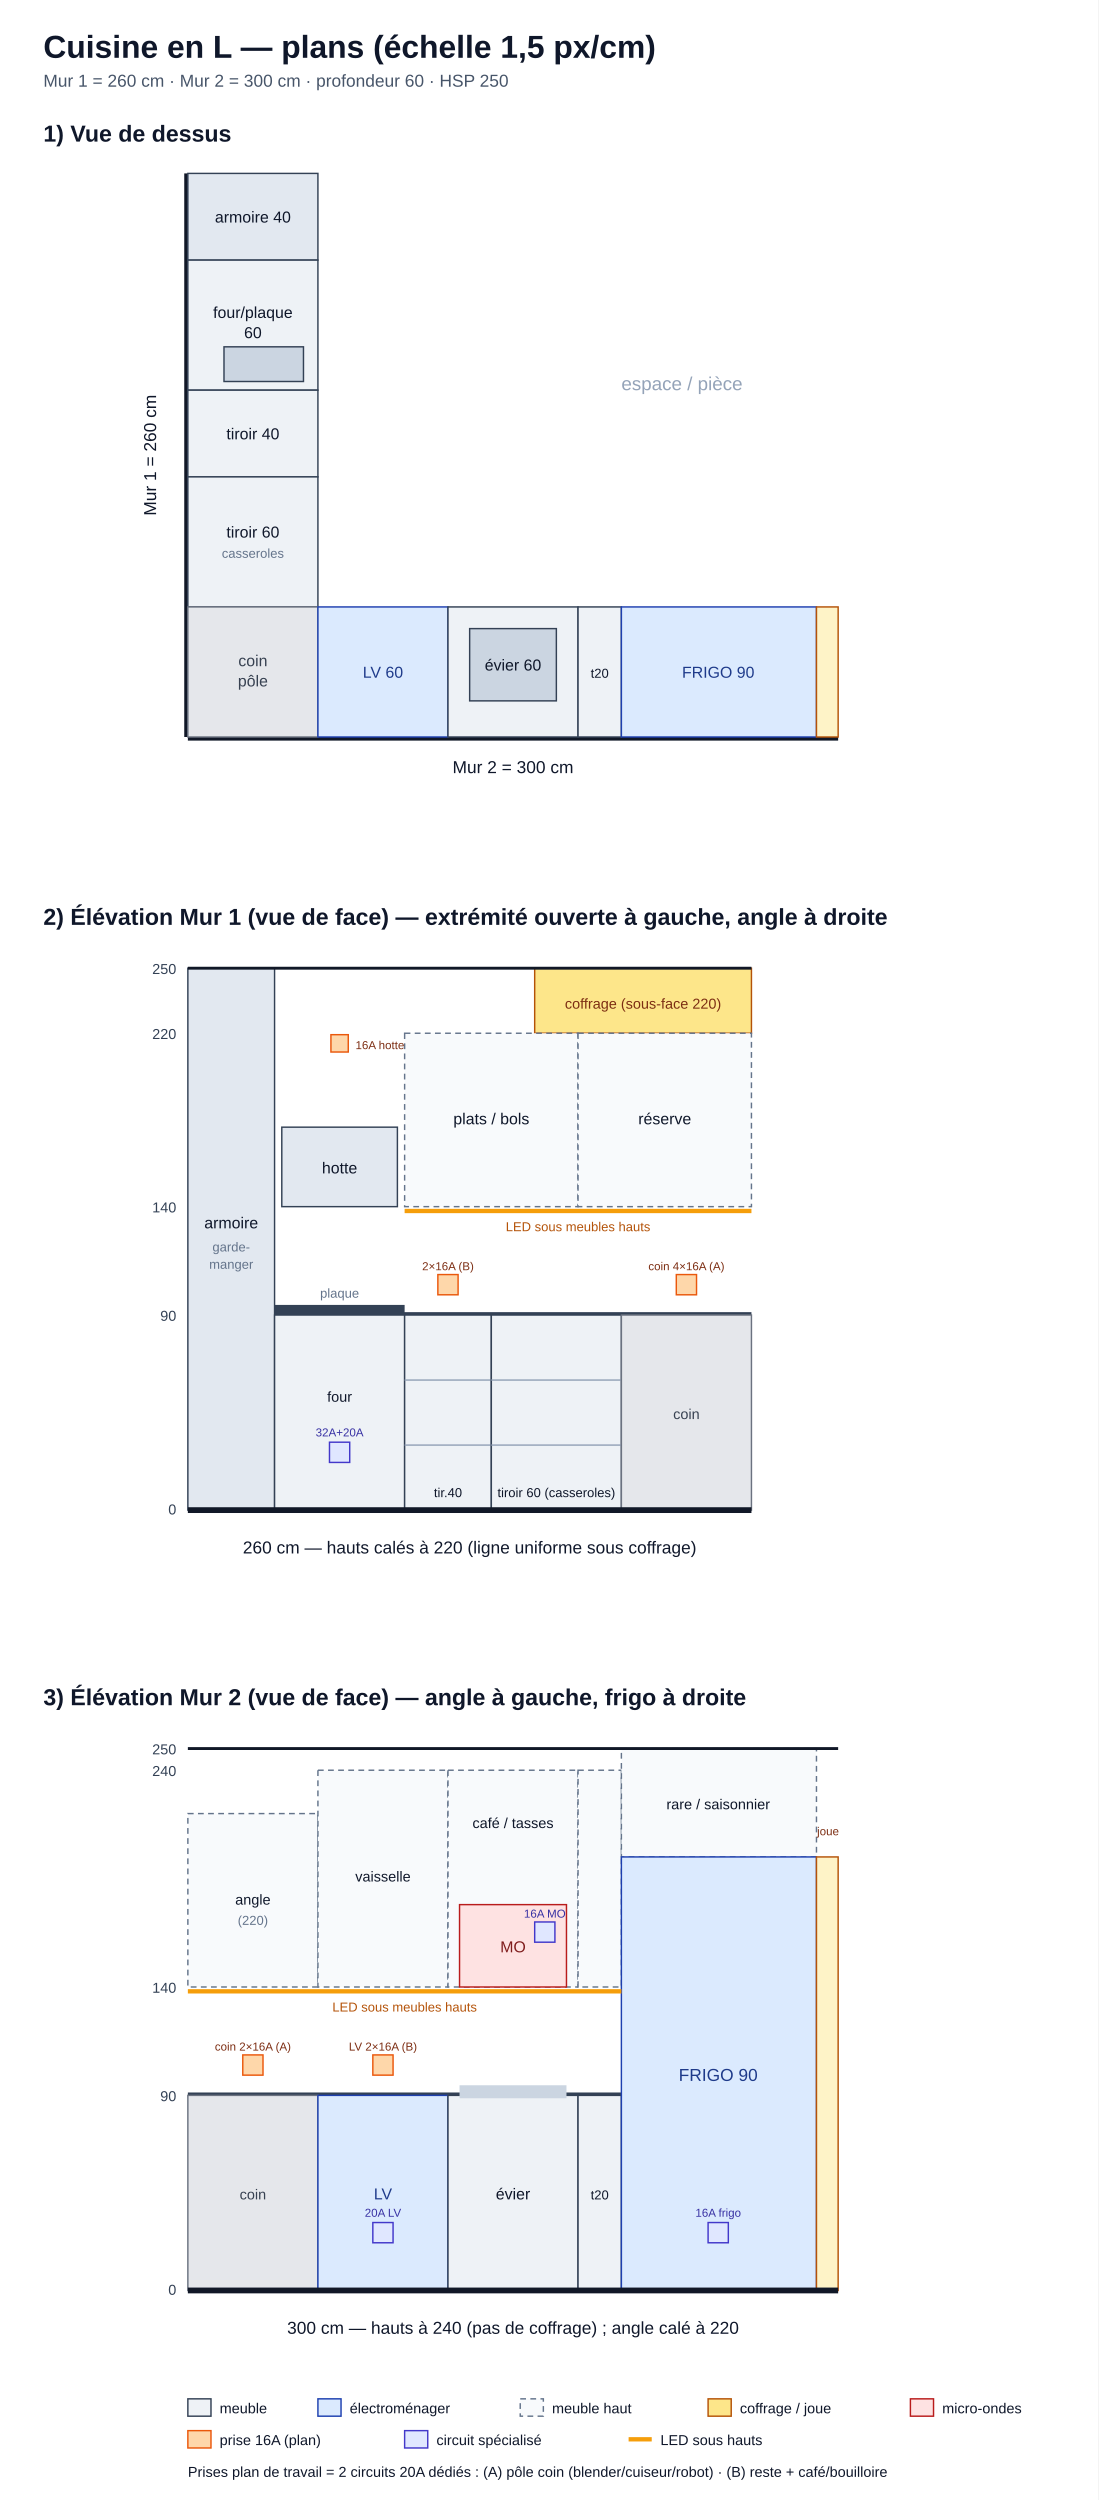
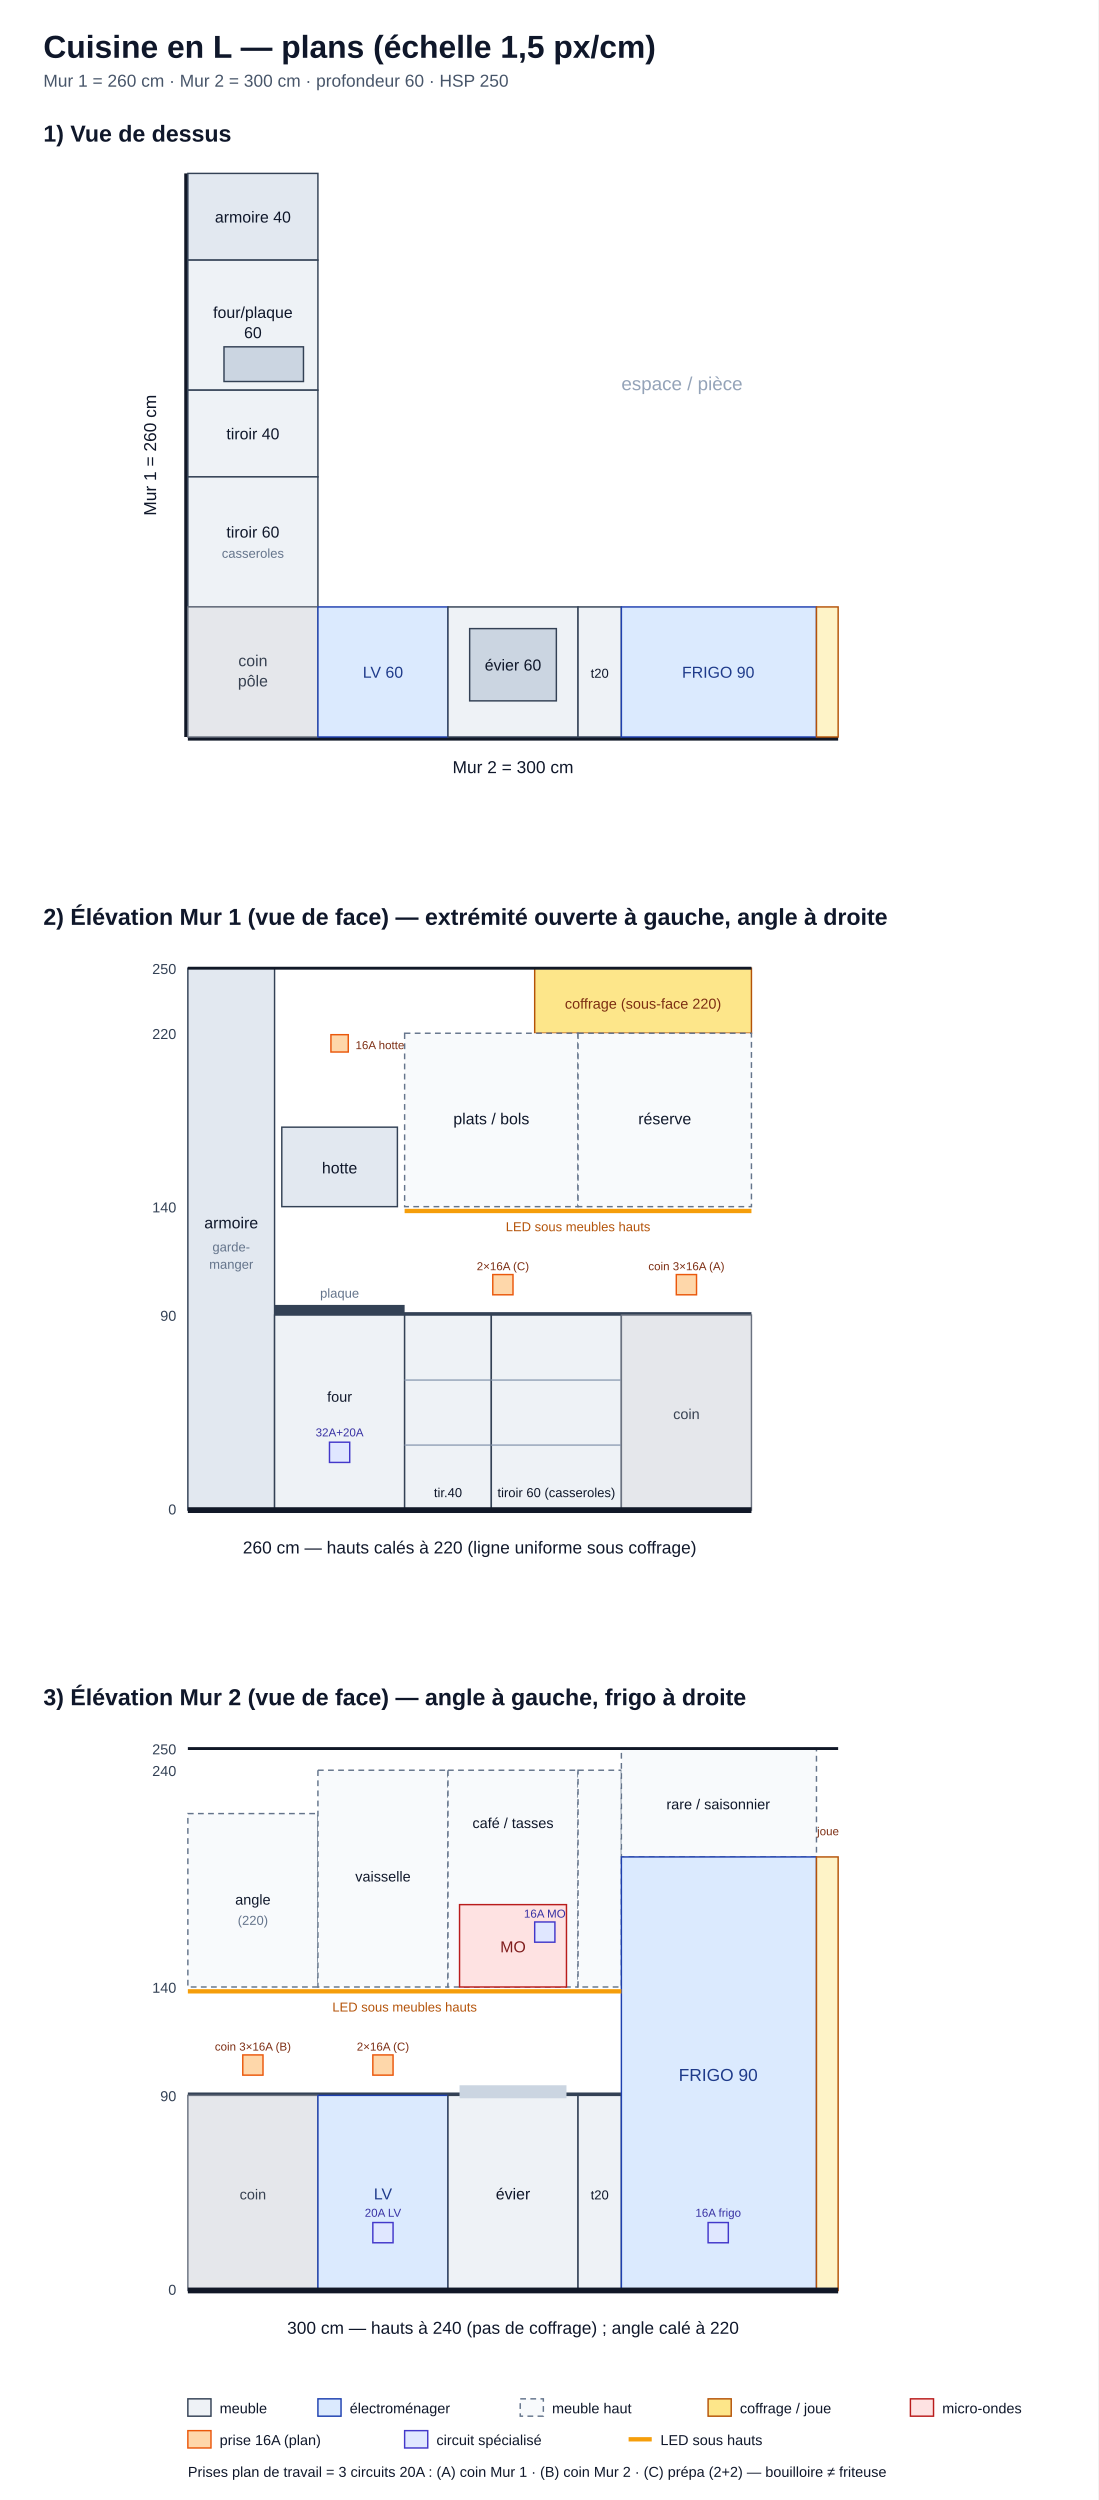
<svg xmlns="http://www.w3.org/2000/svg" width="760" height="1730" viewBox="0 0 760 1730" font-family="Arial, Helvetica, sans-serif">
  <rect x="0" y="0" width="760" height="1730" fill="#ffffff" />
  <text x="30" y="40" font-size="22" font-weight="bold" fill="#0f172a">Cuisine en L — plans (échelle 1,5 px/cm)</text>
  <text x="30" y="60" font-size="12" fill="#475569">Mur 1 = 260 cm · Mur 2 = 300 cm · profondeur 60 · HSP 250</text>
  <text x="30" y="98" font-size="16" font-weight="bold" fill="#0f172a">1) Vue de dessus</text>
  <g transform="translate(130,120)">
    <text x="300" y="150" font-size="13" fill="#94a3b8">espace / pièce</text>
    <line x1="0" y1="0" x2="0" y2="390" stroke="#111827" stroke-width="5" />
    <line x1="0" y1="390" x2="450" y2="390" stroke="#111827" stroke-width="5" />
    <rect x="0" y="0" width="90" height="60" fill="#e2e8f0" stroke="#334155" />
    <text x="45" y="34" font-size="11" text-anchor="middle" fill="#0f172a">armoire 40</text>
    <rect x="0" y="60" width="90" height="90" fill="#eef2f6" stroke="#334155" />
    <text x="45" y="100" font-size="11" text-anchor="middle" fill="#0f172a">four/plaque</text>
    <text x="45" y="114" font-size="11" text-anchor="middle" fill="#0f172a">60</text>
    <rect x="25" y="120" width="55" height="24" fill="#cbd5e1" stroke="#334155" />
    <rect x="0" y="150" width="90" height="60" fill="#eef2f6" stroke="#334155" />
    <text x="45" y="184" font-size="11" text-anchor="middle" fill="#0f172a">tiroir 40</text>
    <rect x="0" y="210" width="90" height="90" fill="#eef2f6" stroke="#334155" />
    <text x="45" y="252" font-size="11" text-anchor="middle" fill="#0f172a">tiroir 60</text>
    <text x="45" y="266" font-size="9" text-anchor="middle" fill="#64748b">casseroles</text>
    <rect x="0" y="300" width="90" height="90" fill="#e5e7eb" stroke="#6b7280" />
    <text x="45" y="341" font-size="11" text-anchor="middle" fill="#374151">coin</text>
    <text x="45" y="355" font-size="11" text-anchor="middle" fill="#374151">pôle</text>
    <rect x="90" y="300" width="90" height="90" fill="#dbeafe" stroke="#1e40af" />
    <text x="135" y="349" font-size="11" text-anchor="middle" fill="#1e3a8a">LV 60</text>
    <rect x="180" y="300" width="90" height="90" fill="#eef2f6" stroke="#334155" />
    <rect x="195" y="315" width="60" height="50" fill="#cbd5e1" stroke="#334155" />
    <text x="225" y="344" font-size="11" text-anchor="middle" fill="#0f172a">évier 60</text>
    <rect x="270" y="300" width="30" height="90" fill="#eef2f6" stroke="#334155" />
    <text x="285" y="349" font-size="9" text-anchor="middle" fill="#0f172a">t20</text>
    <rect x="300" y="300" width="135" height="90" fill="#dbeafe" stroke="#1e40af" />
    <text x="367" y="349" font-size="11" text-anchor="middle" fill="#1e3a8a">FRIGO 90</text>
    <rect x="435" y="300" width="15" height="90" fill="#fef3c7" stroke="#b45309" />
    <text x="-22" y="195" font-size="12" text-anchor="middle" fill="#0f172a" transform="rotate(-90 -22 195)">Mur 1 = 260 cm</text>
    <text x="225" y="415" font-size="12" text-anchor="middle" fill="#0f172a">Mur 2 = 300 cm</text>
  </g>
  <text x="30" y="640" font-size="16" font-weight="bold" fill="#0f172a">2) Élévation Mur 1 (vue de face) — extrémité ouverte à gauche, angle à droite</text>
  <g transform="translate(130,670)">
    <rect x="240" y="0" width="150" height="45" fill="#fde68a" stroke="#b45309" />
    <text x="315" y="28" font-size="10" text-anchor="middle" fill="#7c2d12">coffrage (sous-face 220)</text>
    <rect x="0" y="0" width="60" height="375" fill="#e2e8f0" stroke="#334155" />
    <text x="30" y="180" font-size="11" text-anchor="middle" fill="#0f172a">armoire</text>
    <text x="30" y="196" font-size="9" text-anchor="middle" fill="#64748b">garde-</text>
    <text x="30" y="208" font-size="9" text-anchor="middle" fill="#64748b">manger</text>
    <rect x="150" y="45" width="120" height="120" fill="#f8fafc" stroke="#64748b" stroke-dasharray="4 3" />
    <text x="210" y="108" font-size="11" text-anchor="middle" fill="#0f172a">plats / bols</text>
    <rect x="270" y="45" width="120" height="120" fill="#f8fafc" stroke="#64748b" stroke-dasharray="4 3" />
    <text x="330" y="108" font-size="11" text-anchor="middle" fill="#0f172a">réserve</text>
    <rect x="65" y="110" width="80" height="55" fill="#e2e8f0" stroke="#334155" />
    <text x="105" y="142" font-size="11" text-anchor="middle" fill="#0f172a">hotte</text>
    <line x1="60" y1="240" x2="390" y2="240" stroke="#334155" stroke-width="4" />
    <rect x="60" y="233" width="90" height="8" fill="#334155" />
    <rect x="60" y="240" width="90" height="135" fill="#eef2f6" stroke="#334155" />
    <text x="105" y="300" font-size="10" text-anchor="middle" fill="#0f172a">four</text>
    <text x="105" y="228" font-size="9" text-anchor="middle" fill="#64748b">plaque</text>
    <rect x="150" y="240" width="60" height="135" fill="#eef2f6" stroke="#334155" />
    <line x1="150" y1="285" x2="210" y2="285" stroke="#94a3b8" />
    <line x1="150" y1="330" x2="210" y2="330" stroke="#94a3b8" />
    <text x="180" y="366" font-size="9" text-anchor="middle" fill="#0f172a">tir.40</text>
    <rect x="210" y="240" width="90" height="135" fill="#eef2f6" stroke="#334155" />
    <line x1="210" y1="285" x2="300" y2="285" stroke="#94a3b8" />
    <line x1="210" y1="330" x2="300" y2="330" stroke="#94a3b8" />
    <text x="255" y="366" font-size="9" text-anchor="middle" fill="#0f172a">tiroir 60 (casseroles)</text>
    <rect x="300" y="240" width="90" height="135" fill="#e5e7eb" stroke="#6b7280" />
    <text x="345" y="312" font-size="10" text-anchor="middle" fill="#374151">coin</text>
    <line x1="0" y1="0" x2="390" y2="0" stroke="#111827" stroke-width="2" />
    <line x1="0" y1="375" x2="390" y2="375" stroke="#111827" stroke-width="4" />
    <text x="-8" y="4" font-size="10" text-anchor="end" fill="#334155">250</text>
    <text x="-8" y="49" font-size="10" text-anchor="end" fill="#334155">220</text>
    <text x="-8" y="169" font-size="10" text-anchor="end" fill="#334155">140</text>
    <text x="-8" y="244" font-size="10" text-anchor="end" fill="#334155">90</text>
    <text x="-8" y="378" font-size="10" text-anchor="end" fill="#334155">0</text>
    <line x1="150" y1="168" x2="390" y2="168" stroke="#f59e0b" stroke-width="3" />
    <text x="270" y="182" font-size="9" text-anchor="middle" fill="#b45309">LED sous meubles hauts</text>
    <rect x="99" y="46" width="12" height="12" fill="#fed7aa" stroke="#ea580c" />
    <text x="116" y="56" font-size="8" fill="#7c2d12">16A hotte</text>
-     <rect x="173" y="212" width="14" height="14" fill="#fed7aa" stroke="#ea580c" />
-     <text x="180" y="209" font-size="8" text-anchor="middle" fill="#7c2d12">2×16A (B)</text>
+     <rect x="211" y="212" width="14" height="14" fill="#fed7aa" stroke="#ea580c" />
+     <text x="218" y="209" font-size="8" text-anchor="middle" fill="#7c2d12">2×16A (C)</text>
    <rect x="338" y="212" width="14" height="14" fill="#fed7aa" stroke="#ea580c" />
-     <text x="345" y="209" font-size="8" text-anchor="middle" fill="#7c2d12">coin 4×16A (A)</text>
+     <text x="345" y="209" font-size="8" text-anchor="middle" fill="#7c2d12">coin 3×16A (A)</text>
    <rect x="98" y="328" width="14" height="14" fill="#e0e7ff" stroke="#4338ca" />
    <text x="105" y="324" font-size="8" text-anchor="middle" fill="#3730a3">32A+20A</text>
    <text x="195" y="405" font-size="12" text-anchor="middle" fill="#0f172a">260 cm — hauts calés à 220 (ligne uniforme sous coffrage)</text>
  </g>
  <text x="30" y="1180" font-size="16" font-weight="bold" fill="#0f172a">3) Élévation Mur 2 (vue de face) — angle à gauche, frigo à droite</text>
  <g transform="translate(130,1210)">
    <rect x="0" y="45" width="90" height="120" fill="#f8fafc" stroke="#64748b" stroke-dasharray="4 3" />
    <text x="45" y="108" font-size="10" text-anchor="middle" fill="#0f172a">angle</text>
    <text x="45" y="122" font-size="9" text-anchor="middle" fill="#64748b">(220)</text>
    <rect x="90" y="15" width="90" height="150" fill="#f8fafc" stroke="#64748b" stroke-dasharray="4 3" />
    <text x="135" y="92" font-size="10" text-anchor="middle" fill="#0f172a">vaisselle</text>
    <rect x="180" y="15" width="90" height="150" fill="#f8fafc" stroke="#64748b" stroke-dasharray="4 3" />
    <text x="225" y="55" font-size="10" text-anchor="middle" fill="#0f172a">café / tasses</text>
    <rect x="188" y="108" width="74" height="57" fill="#fee2e2" stroke="#b91c1c" />
    <text x="225" y="141" font-size="11" text-anchor="middle" fill="#7f1d1d">MO</text>
    <rect x="270" y="15" width="30" height="150" fill="#f8fafc" stroke="#64748b" stroke-dasharray="4 3" />
    <rect x="300" y="0" width="135" height="75" fill="#f8fafc" stroke="#64748b" stroke-dasharray="4 3" />
    <text x="367" y="42" font-size="10" text-anchor="middle" fill="#0f172a">rare / saisonnier</text>
    <line x1="0" y1="240" x2="300" y2="240" stroke="#334155" stroke-width="4" />
    <rect x="0" y="240" width="90" height="135" fill="#e5e7eb" stroke="#6b7280" />
    <text x="45" y="312" font-size="10" text-anchor="middle" fill="#374151">coin</text>
    <rect x="90" y="240" width="90" height="135" fill="#dbeafe" stroke="#1e40af" />
    <text x="135" y="312" font-size="11" text-anchor="middle" fill="#1e3a8a">LV</text>
    <rect x="180" y="240" width="90" height="135" fill="#eef2f6" stroke="#334155" />
    <rect x="188" y="233" width="74" height="9" fill="#cbd5e1" />
    <text x="225" y="312" font-size="11" text-anchor="middle" fill="#0f172a">évier</text>
    <rect x="270" y="240" width="30" height="135" fill="#eef2f6" stroke="#334155" />
    <text x="285" y="312" font-size="9" text-anchor="middle" fill="#0f172a">t20</text>
    <rect x="300" y="75" width="135" height="300" fill="#dbeafe" stroke="#1e40af" />
    <text x="367" y="230" font-size="12" text-anchor="middle" fill="#1e3a8a">FRIGO 90</text>
    <rect x="435" y="75" width="15" height="300" fill="#fef3c7" stroke="#b45309" />
    <text x="443" y="60" font-size="8" text-anchor="middle" fill="#7c2d12">joue</text>
    <line x1="0" y1="0" x2="450" y2="0" stroke="#111827" stroke-width="2" />
    <line x1="0" y1="375" x2="450" y2="375" stroke="#111827" stroke-width="4" />
    <text x="-8" y="4" font-size="10" text-anchor="end" fill="#334155">250</text>
    <text x="-8" y="19" font-size="10" text-anchor="end" fill="#334155">240</text>
    <text x="-8" y="169" font-size="10" text-anchor="end" fill="#334155">140</text>
    <text x="-8" y="244" font-size="10" text-anchor="end" fill="#334155">90</text>
    <text x="-8" y="378" font-size="10" text-anchor="end" fill="#334155">0</text>
    <line x1="0" y1="168" x2="300" y2="168" stroke="#f59e0b" stroke-width="3" />
    <text x="150" y="182" font-size="9" text-anchor="middle" fill="#b45309">LED sous meubles hauts</text>
    <rect x="38" y="212" width="14" height="14" fill="#fed7aa" stroke="#ea580c" />
-     <text x="45" y="209" font-size="8" text-anchor="middle" fill="#7c2d12">coin 2×16A (A)</text>
+     <text x="45" y="209" font-size="8" text-anchor="middle" fill="#7c2d12">coin 3×16A (B)</text>
    <rect x="128" y="212" width="14" height="14" fill="#fed7aa" stroke="#ea580c" />
-     <text x="135" y="209" font-size="8" text-anchor="middle" fill="#7c2d12">LV 2×16A (B)</text>
+     <text x="135" y="209" font-size="8" text-anchor="middle" fill="#7c2d12">2×16A (C)</text>
    <rect x="240" y="120" width="14" height="14" fill="#e0e7ff" stroke="#4338ca" />
    <text x="247" y="117" font-size="8" text-anchor="middle" fill="#3730a3">16A MO</text>
    <rect x="128" y="328" width="14" height="14" fill="#e0e7ff" stroke="#4338ca" />
    <text x="135" y="324" font-size="8" text-anchor="middle" fill="#3730a3">20A LV</text>
    <rect x="360" y="328" width="14" height="14" fill="#e0e7ff" stroke="#4338ca" />
    <text x="367" y="324" font-size="8" text-anchor="middle" fill="#3730a3">16A frigo</text>
    <text x="225" y="405" font-size="12" text-anchor="middle" fill="#0f172a">300 cm — hauts à 240 (pas de coffrage) ; angle calé à 220</text>
  </g>
  <g transform="translate(130,1660)">
    <rect x="0" y="0" width="16" height="12" fill="#eef2f6" stroke="#334155" />
    <text x="22" y="10" font-size="10" fill="#0f172a">meuble</text>
    <rect x="90" y="0" width="16" height="12" fill="#dbeafe" stroke="#1e40af" />
    <text x="112" y="10" font-size="10" fill="#0f172a">électroménager</text>
    <rect x="230" y="0" width="16" height="12" fill="#f8fafc" stroke="#64748b" stroke-dasharray="4 3" />
    <text x="252" y="10" font-size="10" fill="#0f172a">meuble haut</text>
    <rect x="360" y="0" width="16" height="12" fill="#fde68a" stroke="#b45309" />
    <text x="382" y="10" font-size="10" fill="#0f172a">coffrage / joue</text>
    <rect x="500" y="0" width="16" height="12" fill="#fee2e2" stroke="#b91c1c" />
    <text x="522" y="10" font-size="10" fill="#0f172a">micro-ondes</text>
    <rect x="0" y="22" width="16" height="12" fill="#fed7aa" stroke="#ea580c" />
    <text x="22" y="32" font-size="10" fill="#0f172a">prise 16A (plan)</text>
    <rect x="150" y="22" width="16" height="12" fill="#e0e7ff" stroke="#4338ca" />
    <text x="172" y="32" font-size="10" fill="#0f172a">circuit spécialisé</text>
    <line x1="305" y1="28" x2="321" y2="28" stroke="#f59e0b" stroke-width="3" />
    <text x="327" y="32" font-size="10" fill="#0f172a">LED sous hauts</text>
-     <text x="0" y="54" font-size="10" fill="#0f172a">Prises plan de travail = 2 circuits 20A dédiés : (A) pôle coin (blender/cuiseur/robot) · (B) reste + café/bouilloire</text>
+     <text x="0" y="54" font-size="10" fill="#0f172a">Prises plan de travail = 3 circuits 20A : (A) coin Mur 1 · (B) coin Mur 2 · (C) prépa (2+2) — bouilloire ≠ friteuse</text>
  </g>
</svg>
